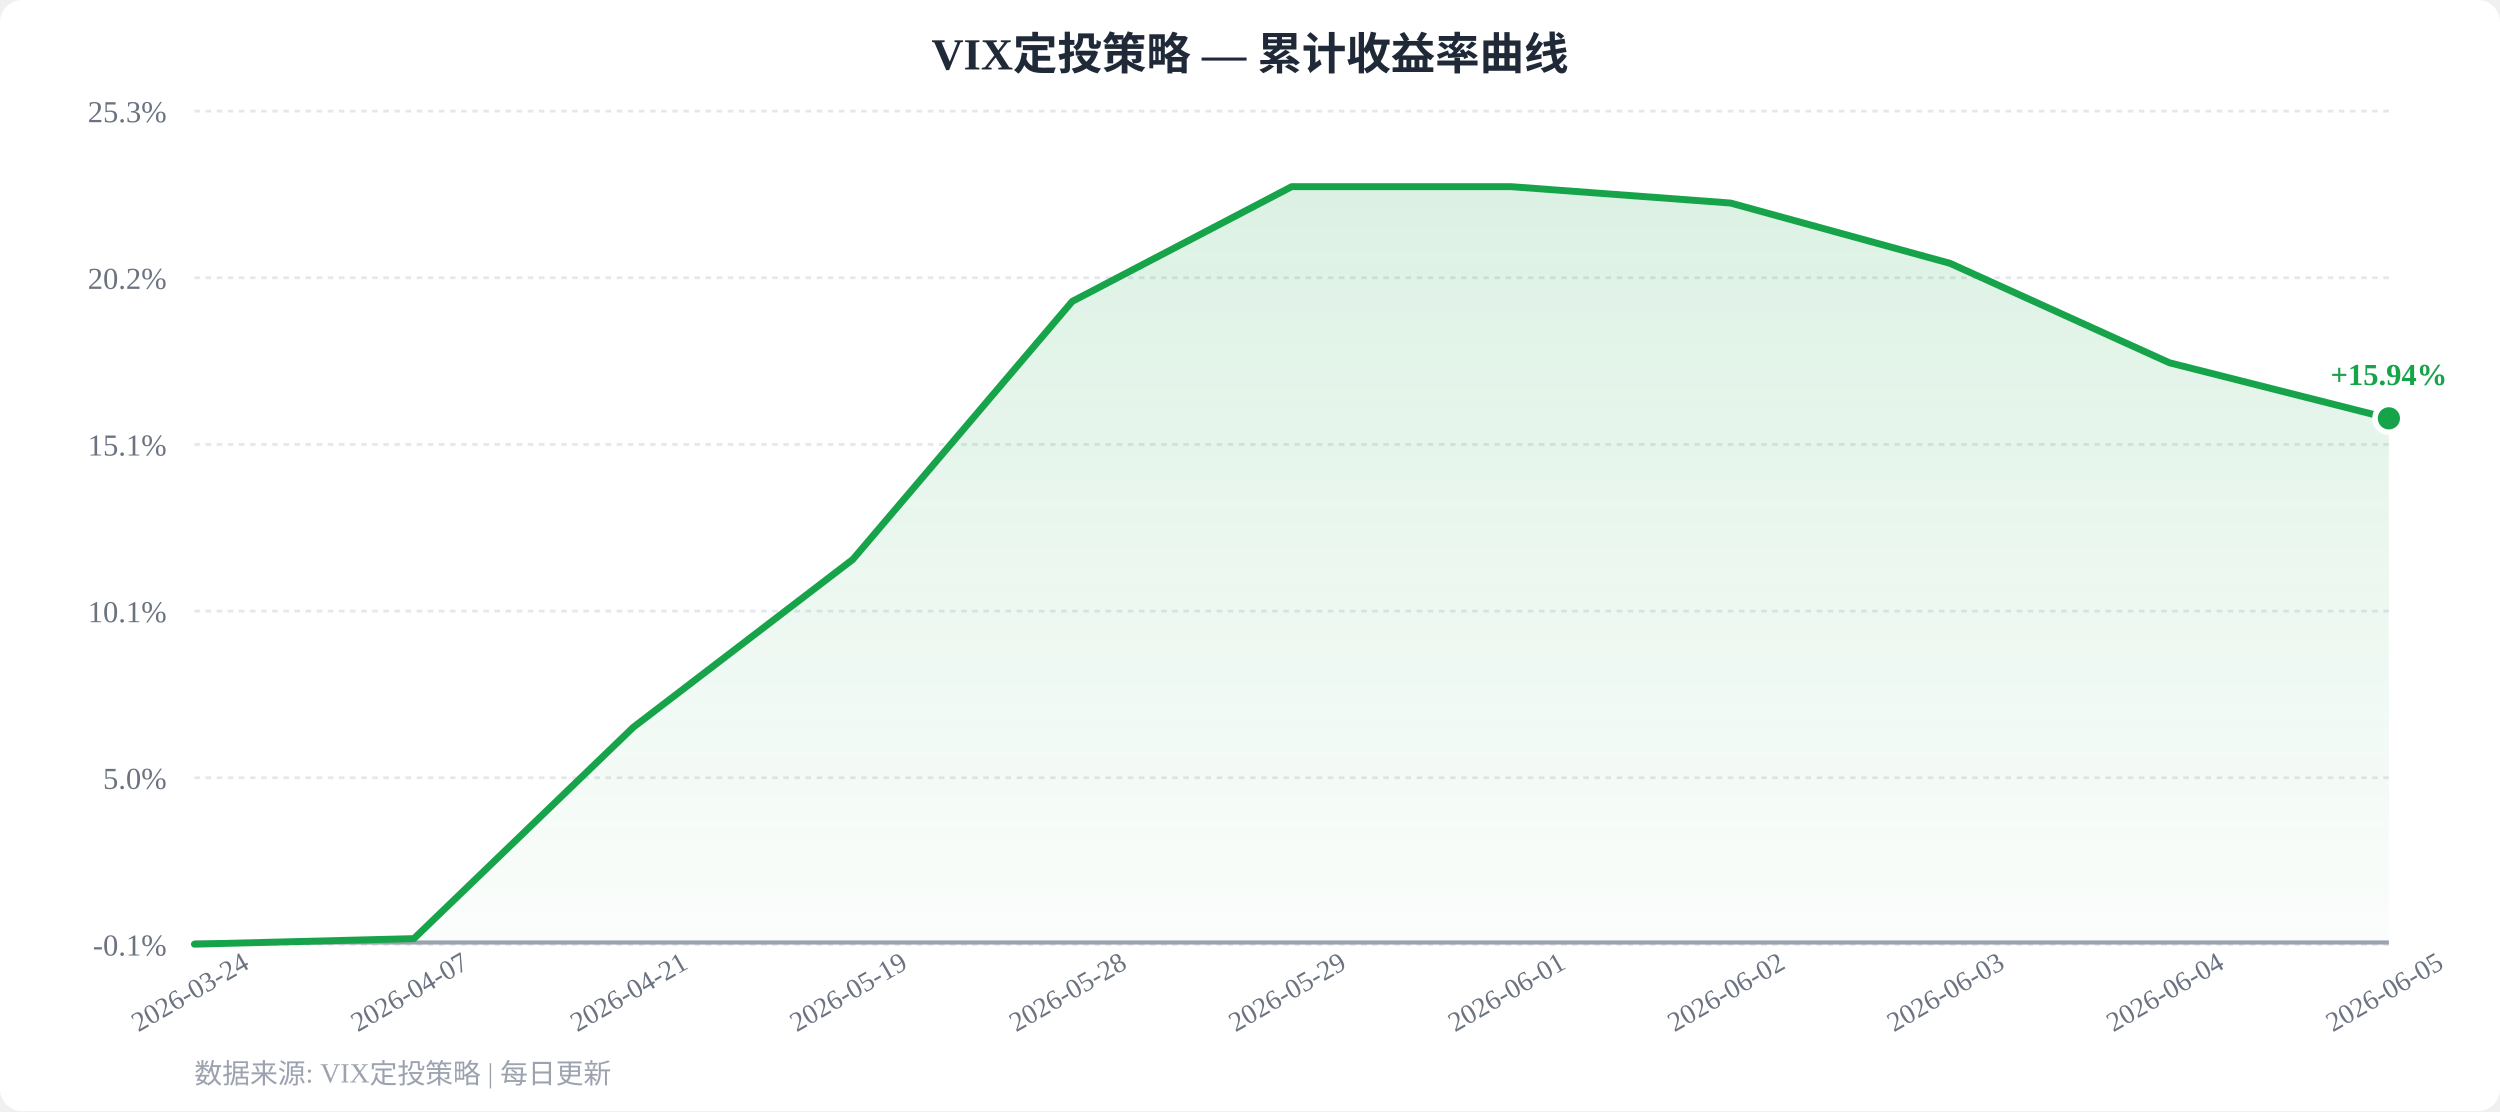
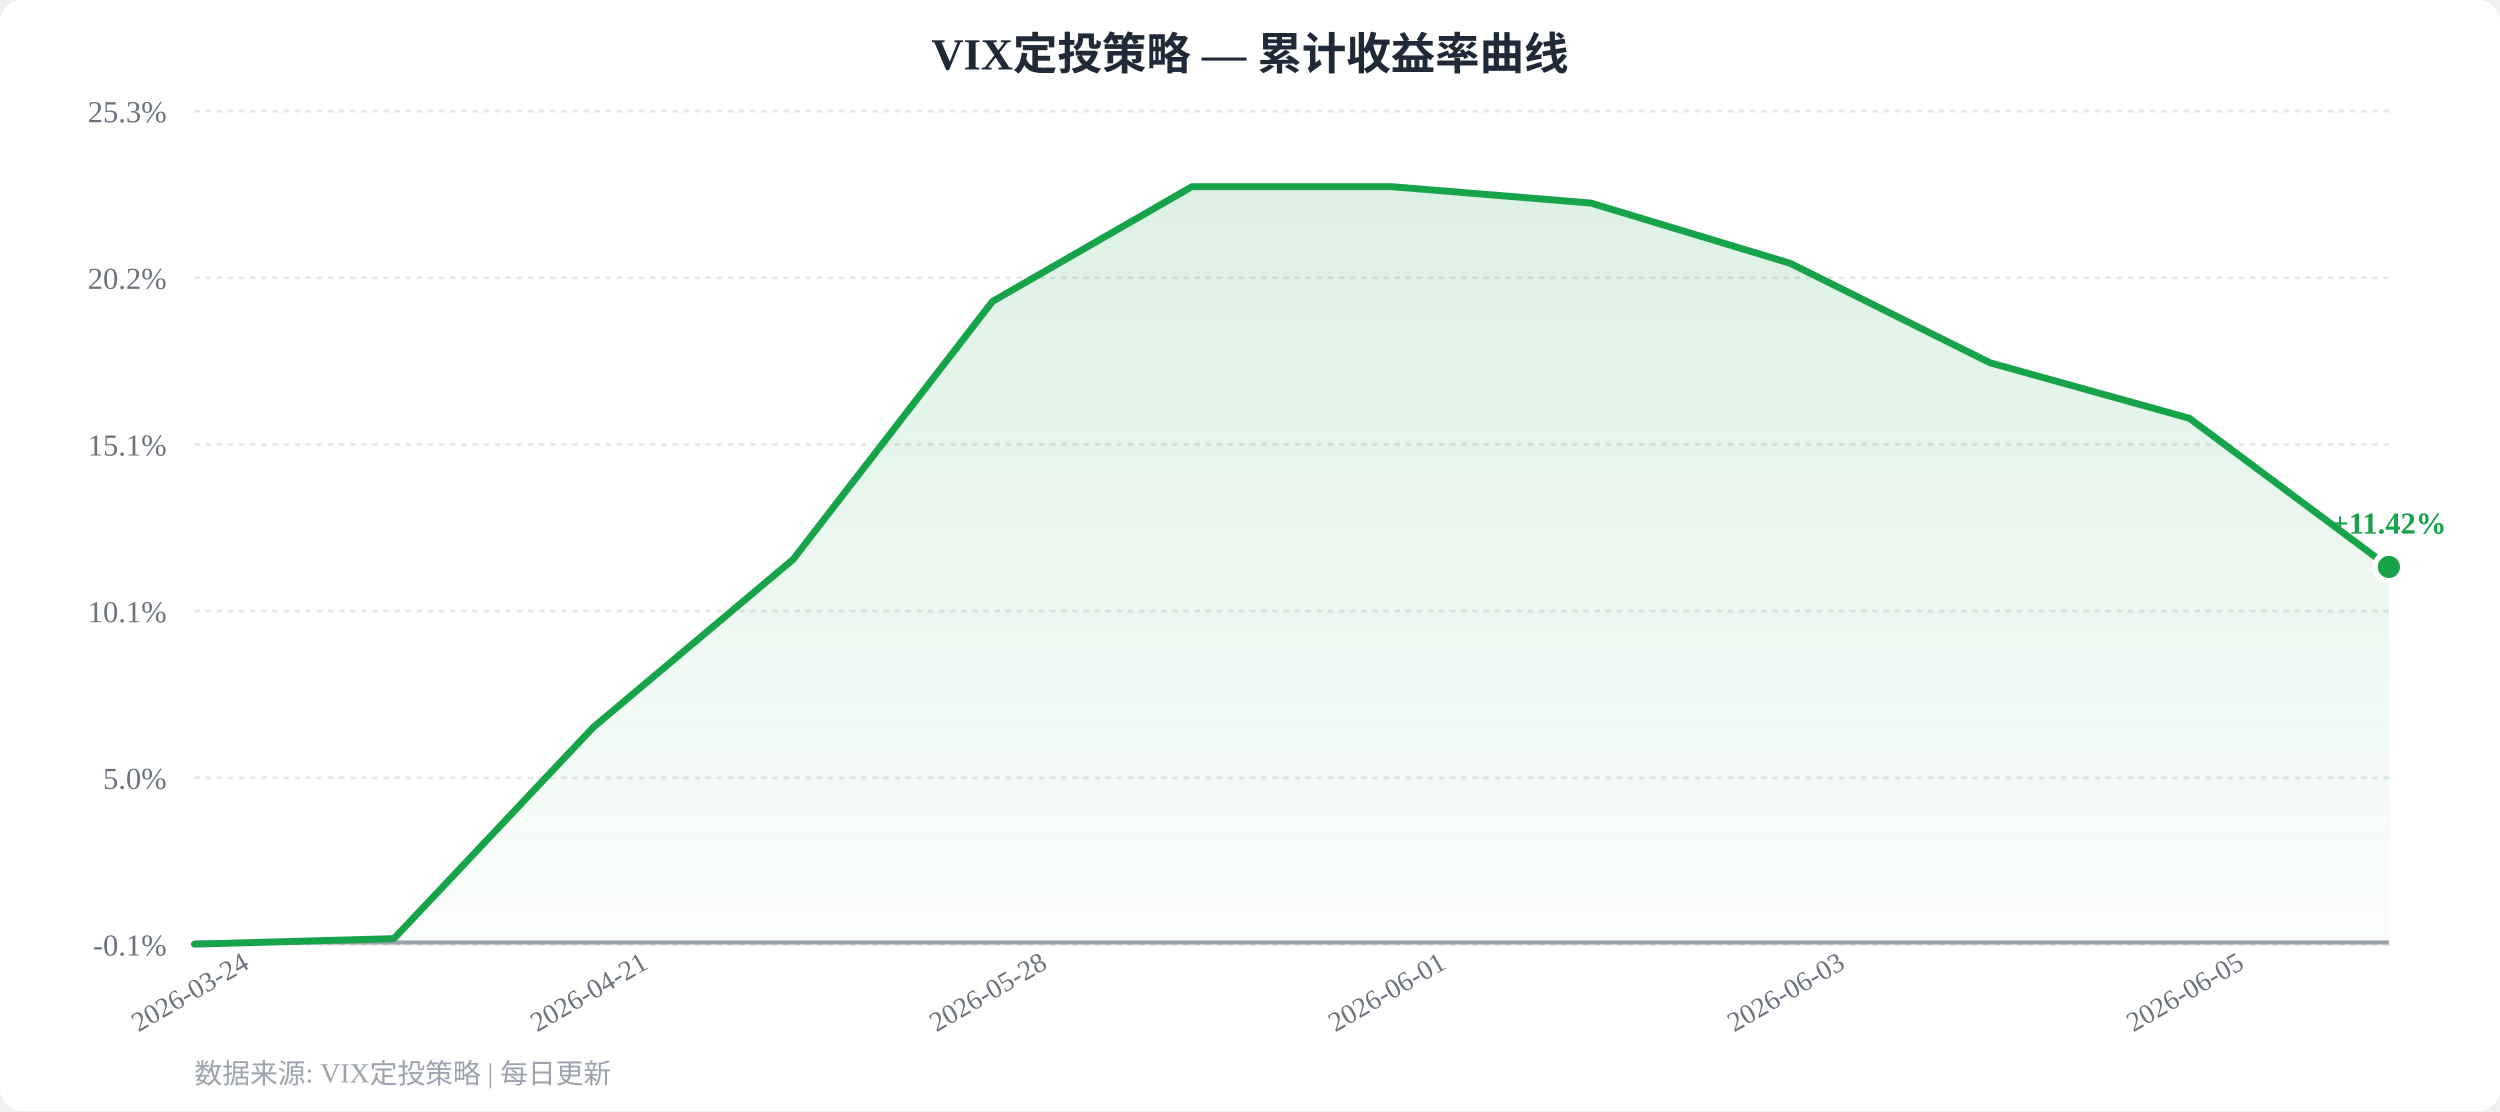
<svg xmlns="http://www.w3.org/2000/svg" viewBox="0 0 900 400" width="100%" height="100%">
  <defs>
    <linearGradient id="areaGradient" x1="0" y1="0" x2="0" y2="1">
      <stop offset="0%" stop-color="#16a34a" stop-opacity="0.15" />
      <stop offset="100%" stop-color="#16a34a" stop-opacity="0.02" />
    </linearGradient>
  </defs>
  <rect width="900" height="400" fill="#ffffff" rx="8" />
  <text x="450.0" y="25" text-anchor="middle" font-size="16" font-weight="bold" fill="#1f2937">VIX定投策略 — 累计收益率曲线</text>
  <line x1="70" y1="340.0" x2="860" y2="340.0" stroke="#e5e7eb" stroke-width="1" stroke-dasharray="2,2" />
  <line x1="70" y1="280.0" x2="860" y2="280.0" stroke="#e5e7eb" stroke-width="1" stroke-dasharray="2,2" />
  <line x1="70" y1="220.0" x2="860" y2="220.0" stroke="#e5e7eb" stroke-width="1" stroke-dasharray="2,2" />
  <line x1="70" y1="160.0" x2="860" y2="160.0" stroke="#e5e7eb" stroke-width="1" stroke-dasharray="2,2" />
  <line x1="70" y1="100.0" x2="860" y2="100.0" stroke="#e5e7eb" stroke-width="1" stroke-dasharray="2,2" />
  <line x1="70" y1="40.0" x2="860" y2="40.0" stroke="#e5e7eb" stroke-width="1" stroke-dasharray="2,2" />
  <line x1="70" y1="339.3" x2="860" y2="339.3" stroke="#9ca3af" stroke-width="1.5" />
-   <path d="M70.0,339.9 L149.0,337.9 L228.0,261.8 L307.0,201.4 L386.0,108.5 L465.0,67.2 L544.0,67.2 L623.0,73.1 L702.0,94.8 L781.0,130.6 L860.0,150.6 L860.0,339.3 L70.0,339.3 Z" fill="url(#areaGradient)" stroke="none" />
-   <path d="M70.0,339.9 L149.0,337.9 L228.0,261.8 L307.0,201.4 L386.0,108.5 L465.0,67.2 L544.0,67.2 L623.0,73.1 L702.0,94.8 L781.0,130.6 L860.0,150.6" fill="none" stroke="#16a34a" stroke-width="2.5" stroke-linejoin="round" stroke-linecap="round" />
-   <circle cx="860.0" cy="150.6" r="5" fill="#16a34a" stroke="#ffffff" stroke-width="2" />
-   <text x="860.0" y="138.6" text-anchor="middle" font-size="11" font-weight="bold" fill="#16a34a">+15.94%</text>
+   <path d="M70.0,339.9 L141.8,337.9 L213.6,261.8 L285.5,201.4 L357.3,108.5 L429.1,67.2 L500.9,67.2 L572.7,73.1 L644.5,94.8 L716.4,130.6 L788.2,150.6 L860.0,204.1 L860.0,339.3 L70.0,339.3 Z" fill="url(#areaGradient)" stroke="none" />
+   <path d="M70.0,339.9 L141.8,337.9 L213.6,261.8 L285.5,201.4 L357.3,108.5 L429.1,67.2 L500.9,67.2 L572.7,73.1 L644.5,94.8 L716.4,130.6 L788.2,150.6 L860.0,204.1" fill="none" stroke="#16a34a" stroke-width="2.5" stroke-linejoin="round" stroke-linecap="round" />
+   <circle cx="860.0" cy="204.1" r="5" fill="#16a34a" stroke="#ffffff" stroke-width="2" />
+   <text x="860.0" y="192.1" text-anchor="middle" font-size="11" font-weight="bold" fill="#16a34a">+11.42%</text>
  <text x="60" y="344.0" text-anchor="end" font-size="11" fill="#6b7280">-0.1%</text>
  <text x="60" y="284.0" text-anchor="end" font-size="11" fill="#6b7280">5.0%</text>
  <text x="60" y="224.0" text-anchor="end" font-size="11" fill="#6b7280">10.1%</text>
  <text x="60" y="164.0" text-anchor="end" font-size="11" fill="#6b7280">15.1%</text>
  <text x="60" y="104.0" text-anchor="end" font-size="11" fill="#6b7280">20.2%</text>
  <text x="60" y="44.0" text-anchor="end" font-size="11" fill="#6b7280">25.3%</text>
  <text x="70.0" y="360" text-anchor="middle" font-size="10" fill="#6b7280" transform="rotate(-30 70.0,360)">2026-03-24</text>
-   <text x="149.0" y="360" text-anchor="middle" font-size="10" fill="#6b7280" transform="rotate(-30 149.0,360)">2026-04-07</text>
-   <text x="228.0" y="360" text-anchor="middle" font-size="10" fill="#6b7280" transform="rotate(-30 228.0,360)">2026-04-21</text>
-   <text x="307.0" y="360" text-anchor="middle" font-size="10" fill="#6b7280" transform="rotate(-30 307.0,360)">2026-05-19</text>
-   <text x="386.0" y="360" text-anchor="middle" font-size="10" fill="#6b7280" transform="rotate(-30 386.0,360)">2026-05-28</text>
-   <text x="465.0" y="360" text-anchor="middle" font-size="10" fill="#6b7280" transform="rotate(-30 465.0,360)">2026-05-29</text>
-   <text x="544.0" y="360" text-anchor="middle" font-size="10" fill="#6b7280" transform="rotate(-30 544.0,360)">2026-06-01</text>
-   <text x="623.0" y="360" text-anchor="middle" font-size="10" fill="#6b7280" transform="rotate(-30 623.0,360)">2026-06-02</text>
-   <text x="702.0" y="360" text-anchor="middle" font-size="10" fill="#6b7280" transform="rotate(-30 702.0,360)">2026-06-03</text>
-   <text x="781.0" y="360" text-anchor="middle" font-size="10" fill="#6b7280" transform="rotate(-30 781.0,360)">2026-06-04</text>
-   <text x="860.0" y="360" text-anchor="middle" font-size="10" fill="#6b7280" transform="rotate(-30 860.0,360)">2026-06-05</text>
+   <text x="213.6" y="360" text-anchor="middle" font-size="10" fill="#6b7280" transform="rotate(-30 213.6,360)">2026-04-21</text>
+   <text x="357.3" y="360" text-anchor="middle" font-size="10" fill="#6b7280" transform="rotate(-30 357.3,360)">2026-05-28</text>
+   <text x="500.9" y="360" text-anchor="middle" font-size="10" fill="#6b7280" transform="rotate(-30 500.9,360)">2026-06-01</text>
+   <text x="644.5" y="360" text-anchor="middle" font-size="10" fill="#6b7280" transform="rotate(-30 644.5,360)">2026-06-03</text>
+   <text x="788.2" y="360" text-anchor="middle" font-size="10" fill="#6b7280" transform="rotate(-30 788.2,360)">2026-06-05</text>
  <text x="70" y="390" font-size="10" fill="#9ca3af">数据来源: VIX定投策略 | 每日更新</text>
</svg>
